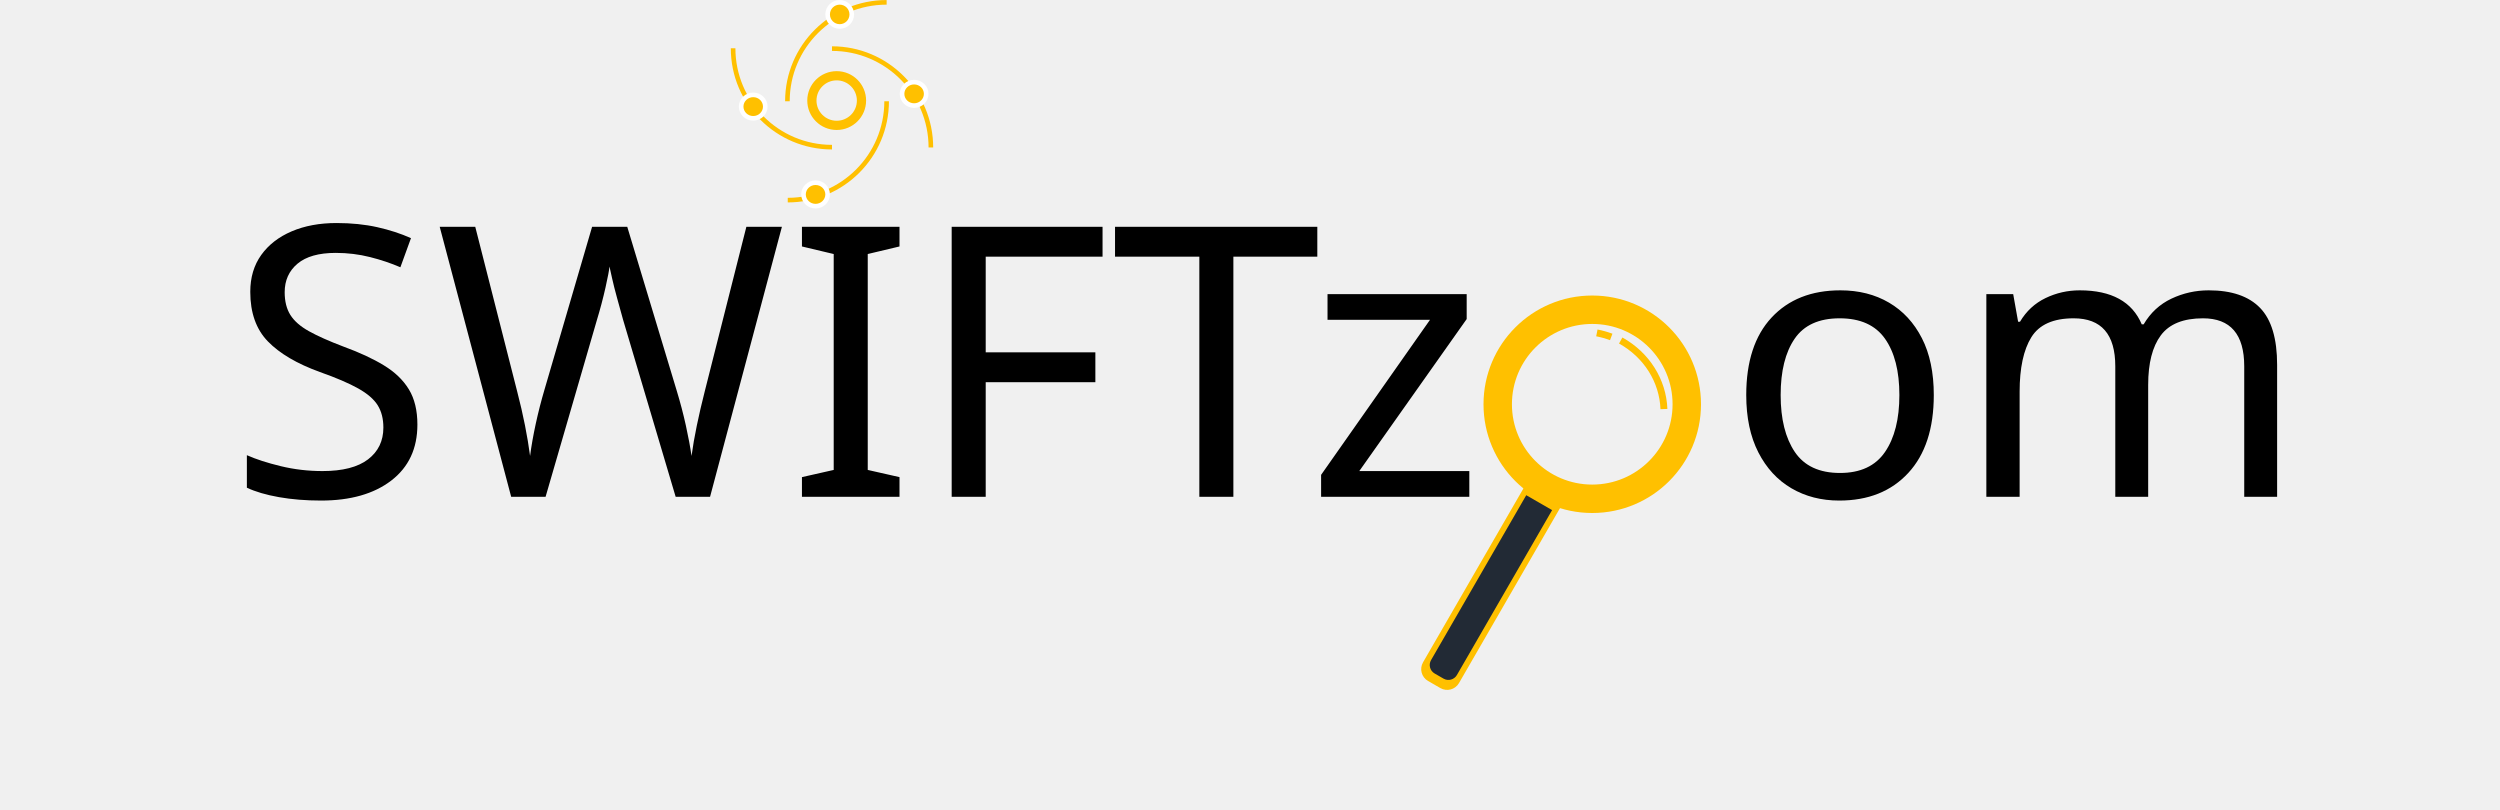
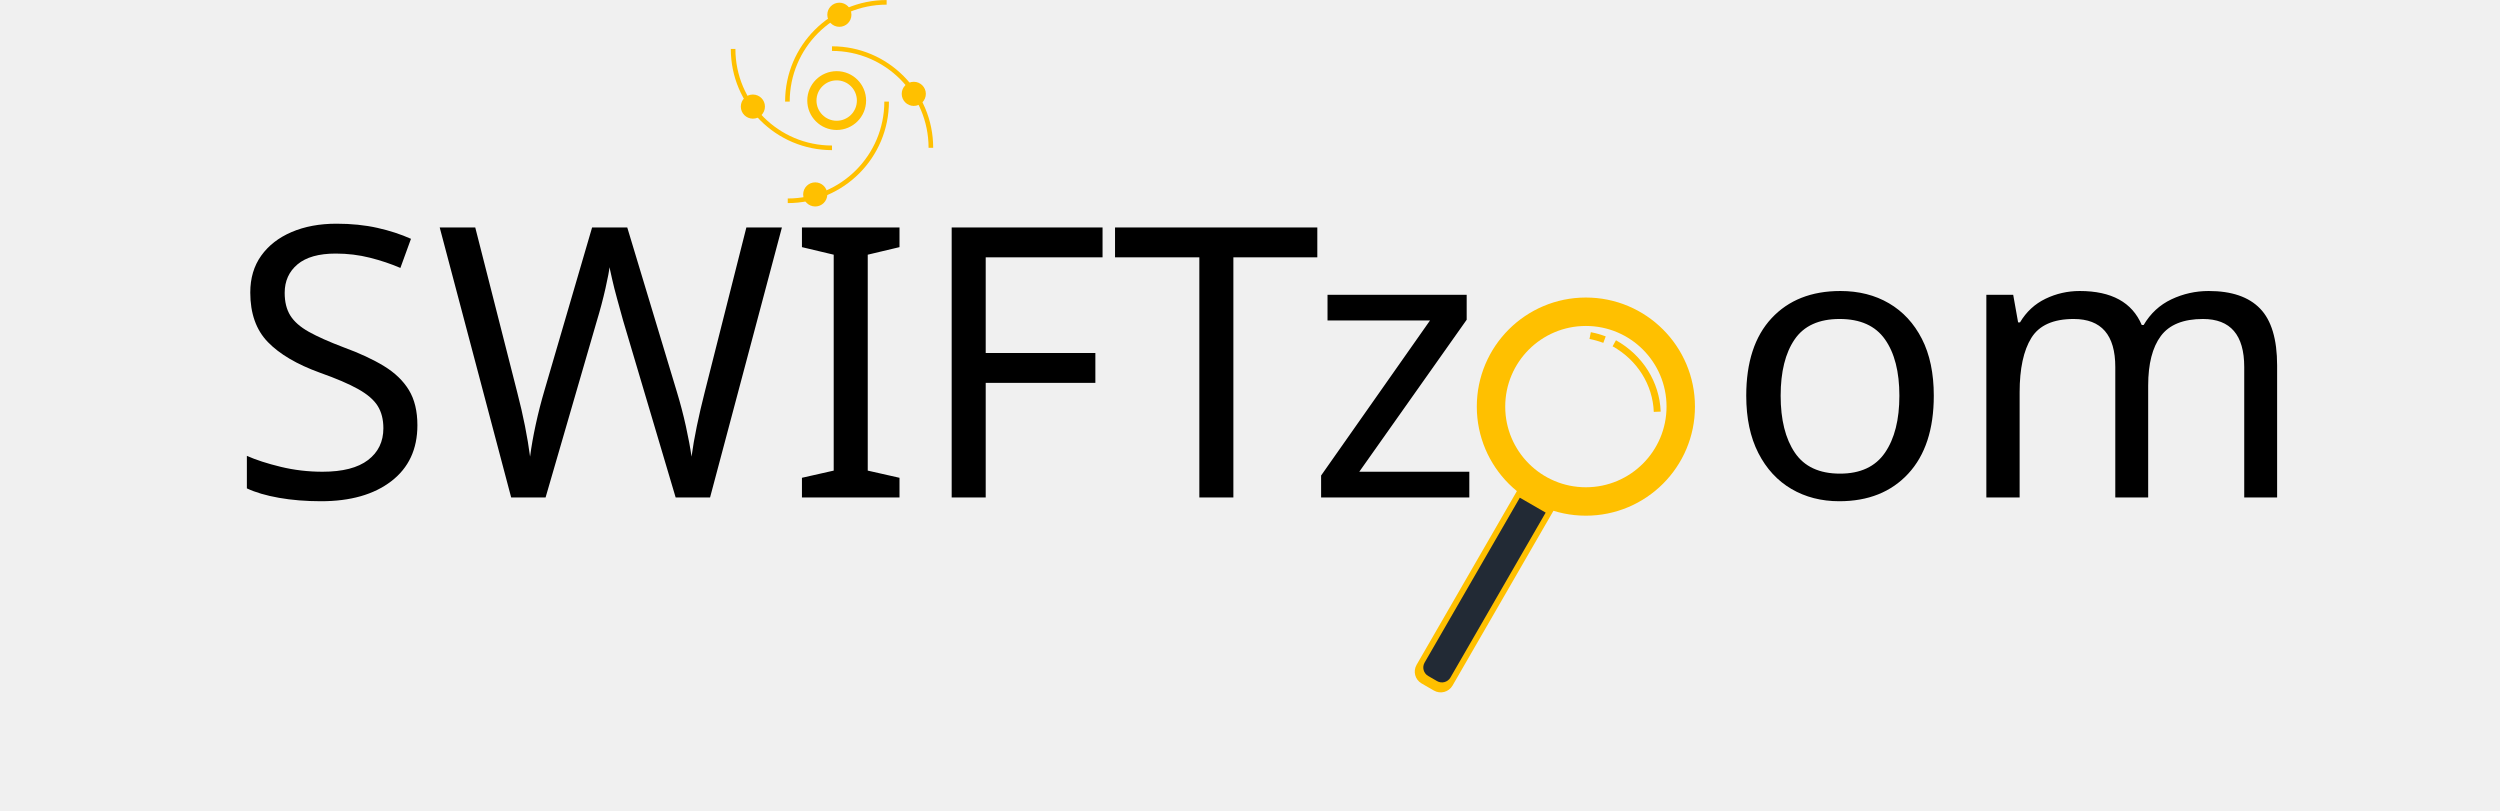
- <svg xmlns="http://www.w3.org/2000/svg" width="3729" height="1208" xml:space="preserve" overflow="hidden">
-   <g transform="translate(-84 -85)">
-     <text font-family="Segoe UI,Segoe UI_MSFontService,sans-serif" font-weight="400" font-size="564" transform="matrix(1 0 0 1 423.465 826)">SWIFTz</text>
-     <text font-family="Segoe UI,Segoe UI_MSFontService,sans-serif" font-weight="400" font-size="564" transform="matrix(1 0 0 1 2657.68 826)">om</text>
-     <path d="M2318 688C2318 610.128 2381.13 547 2459 547 2536.87 547 2600 610.128 2600 688 2600 765.872 2536.87 829 2459 829 2381.13 829 2318 765.872 2318 688Z" stroke="#FFC000" stroke-width="42.396" stroke-linejoin="round" stroke-miterlimit="10" fill="none" fill-rule="evenodd" />
-     <path d="M2232.45 1111.34 2214.03 1100.7C2204.31 1095.09 2200.98 1082.66 2206.59 1072.94L2361 805.506 2414.61 836.461 2260.21 1103.9C2254.6 1113.62 2242.17 1116.95 2232.45 1111.34Z" fill="#FFC000" fill-rule="evenodd" />
-     <path d="M2237.15 1097.23 2223.9 1089.58C2216.91 1085.55 2214.51 1076.61 2218.55 1069.62L2360.56 823.644 2399.12 845.905 2257.11 1091.88C2253.07 1098.87 2244.13 1101.26 2237.15 1097.23Z" fill="#222A35" fill-rule="evenodd" />
-     <path d="M2501.44 592.925C2540.01 614.3 2564.34 652.874 2565.92 695.151" stroke="#FFC000" stroke-width="10.312" stroke-miterlimit="8" fill="none" fill-rule="evenodd" />
-     <path d="M2465.88 581.55C2473.19 582.978 2480.35 584.996 2487.3 587.582" stroke="#FFC000" stroke-width="10.312" stroke-miterlimit="8" fill="none" fill-rule="evenodd" />
-     <path d="M1325 157.5C1406.46 157.5 1472.5 223.538 1472.5 305" stroke="#FFC000" stroke-width="6.875" stroke-miterlimit="8" fill="none" fill-rule="evenodd" />
-     <path d="M1325 304.5C1243.54 304.5 1177.5 238.462 1177.5 157" stroke="#FFC000" stroke-width="6.875" stroke-miterlimit="8" fill="none" fill-rule="evenodd" />
-     <path d="M1258.5 236C1258.5 154.538 1324.76 88.5 1406.5 88.5" stroke="#FFC000" stroke-width="6.875" stroke-miterlimit="8" fill="none" fill-rule="evenodd" />
-     <path d="M1406.5 236C1406.5 317.462 1340.46 383.5 1259 383.5" stroke="#FFC000" stroke-width="6.875" stroke-miterlimit="8" fill="none" fill-rule="evenodd" />
-     <path d="M1295 235C1295 214.565 1311.57 198 1332 198 1352.43 198 1369 214.565 1369 235 1369 255.434 1352.43 272 1332 272 1311.57 272 1295 255.434 1295 235Z" stroke="#FFC000" stroke-width="13.75" stroke-linejoin="round" stroke-miterlimit="10" fill="none" fill-rule="evenodd" />
-     <path d="M1282.5 375C1282.5 365.335 1290.56 357.5 1300.5 357.5 1310.44 357.5 1318.5 365.335 1318.5 375 1318.5 384.665 1310.44 392.5 1300.5 392.5 1290.56 392.5 1282.5 384.665 1282.5 375Z" stroke="#FFFFFF" stroke-width="6.875" stroke-miterlimit="8" fill="#FFC000" fill-rule="evenodd" />
-     <path d="M1429.5 225C1429.5 215.335 1437.56 207.5 1447.5 207.5 1457.44 207.5 1465.5 215.335 1465.5 225 1465.5 234.665 1457.44 242.5 1447.5 242.5 1437.56 242.5 1429.5 234.665 1429.5 225Z" stroke="#FFFFFF" stroke-width="6.875" stroke-miterlimit="8" fill="#FFC000" fill-rule="evenodd" />
-     <path d="M1189.5 244C1189.5 234.335 1197.56 226.5 1207.5 226.5 1217.44 226.5 1225.5 234.335 1225.5 244 1225.5 253.665 1217.44 261.5 1207.5 261.5 1197.56 261.5 1189.5 253.665 1189.5 244Z" stroke="#FFFFFF" stroke-width="6.875" stroke-miterlimit="8" fill="#FFC000" fill-rule="evenodd" />
-     <path d="M1318.5 106.5C1318.5 96.559 1326.56 88.5 1336.5 88.5 1346.44 88.5 1354.5 96.559 1354.5 106.5 1354.5 116.441 1346.44 124.5 1336.5 124.5 1326.56 124.5 1318.5 116.441 1318.5 106.5Z" stroke="#FFFFFF" stroke-width="6.875" stroke-miterlimit="8" fill="#FFC000" fill-rule="evenodd" />
+ <svg xmlns="http://www.w3.org/2000/svg" width="3729" height="1209" xml:space="preserve" overflow="hidden">
+   <g transform="translate(-84 -369)">
+     <text font-family="Segoe UI,Segoe UI_MSFontService,sans-serif" font-weight="400" font-size="564" transform="matrix(1 0 0 1 423.465 1111)">SWIFTz</text>
+     <text font-family="Segoe UI,Segoe UI_MSFontService,sans-serif" font-weight="400" font-size="564" transform="matrix(1 0 0 1 2657.68 1111)">om</text>
+     <path d="M2308 975.5C2308 897.352 2371.35 834 2449.5 834 2527.65 834 2591 897.352 2591 975.5 2591 1053.65 2527.65 1117 2449.5 1117 2371.35 1117 2308 1053.65 2308 975.5Z" stroke="#FFC000" stroke-width="42.396" stroke-linejoin="round" stroke-miterlimit="10" fill="none" fill-rule="evenodd" />
+     <path d="M2222.84 1399.04 2204.42 1388.41C2194.7 1382.79 2191.37 1370.37 2196.98 1360.65L2351.39 1093.21 2405 1124.17 2250.6 1391.6C2244.98 1401.32 2232.56 1404.65 2222.84 1399.04Z" fill="#FFC000" fill-rule="evenodd" />
+     <path d="M2227.53 1384.93 2214.28 1377.28C2207.3 1373.25 2204.9 1364.31 2208.94 1357.32L2350.95 1111.35 2389.51 1133.61 2247.49 1379.59C2243.46 1386.57 2234.52 1388.97 2227.53 1384.93Z" fill="#222A35" fill-rule="evenodd" />
+     <path d="M2491.87 881.029C2530.2 902.431 2554.36 940.957 2555.92 983.168" stroke="#FFC000" stroke-width="10.312" stroke-miterlimit="8" fill="none" fill-rule="evenodd" />
+     <path d="M2455.88 869.55C2463.19 870.978 2470.35 872.996 2477.3 875.582" stroke="#FFC000" stroke-width="10.312" stroke-miterlimit="8" fill="none" fill-rule="evenodd" />
+     <path d="M1325 441.5C1406.46 441.5 1472.5 507.762 1472.5 589.5" stroke="#FFC000" stroke-width="6.875" stroke-miterlimit="8" fill="none" fill-rule="evenodd" />
+     <path d="M1325 589.5C1243.54 589.5 1177.5 523.462 1177.5 442" stroke="#FFC000" stroke-width="6.875" stroke-miterlimit="8" fill="none" fill-rule="evenodd" />
+     <path d="M1258.5 520.5C1258.5 438.762 1324.76 372.5 1406.5 372.5" stroke="#FFC000" stroke-width="6.875" stroke-miterlimit="8" fill="none" fill-rule="evenodd" />
+     <path d="M1406.5 520.5C1406.5 602.238 1340.46 668.5 1259 668.5" stroke="#FFC000" stroke-width="6.875" stroke-miterlimit="8" fill="none" fill-rule="evenodd" />
+     <path d="M1295 519C1295 498.565 1311.57 482 1332 482 1352.43 482 1369 498.565 1369 519 1369 539.434 1352.43 556 1332 556 1311.57 556 1295 539.434 1295 519Z" stroke="#FFC000" stroke-width="13.75" stroke-linejoin="round" stroke-miterlimit="10" fill="none" fill-rule="evenodd" />
+     <path d="M1282 659C1282 649.059 1290.06 641 1300 641 1309.94 641 1318 649.059 1318 659 1318 668.941 1309.94 677 1300 677 1290.06 677 1282 668.941 1282 659Z" fill="#FFC000" fill-rule="evenodd" />
+     <path d="M1429 509C1429 499.059 1437.06 491 1447 491 1456.94 491 1465 499.059 1465 509 1465 518.941 1456.94 527 1447 527 1437.06 527 1429 518.941 1429 509Z" fill="#FFC000" fill-rule="evenodd" />
+     <path d="M1189 528C1189 518.059 1197.06 510 1207 510 1216.94 510 1225 518.059 1225 528 1225 537.941 1216.94 546 1207 546 1197.06 546 1189 537.941 1189 528Z" fill="#FFC000" fill-rule="evenodd" />
+     <path d="M1318 391C1318 381.059 1326.06 373 1336 373 1345.94 373 1354 381.059 1354 391 1354 400.941 1345.94 409 1336 409 1326.06 409 1318 400.941 1318 391Z" fill="#FFC000" fill-rule="evenodd" />
  </g>
</svg>
